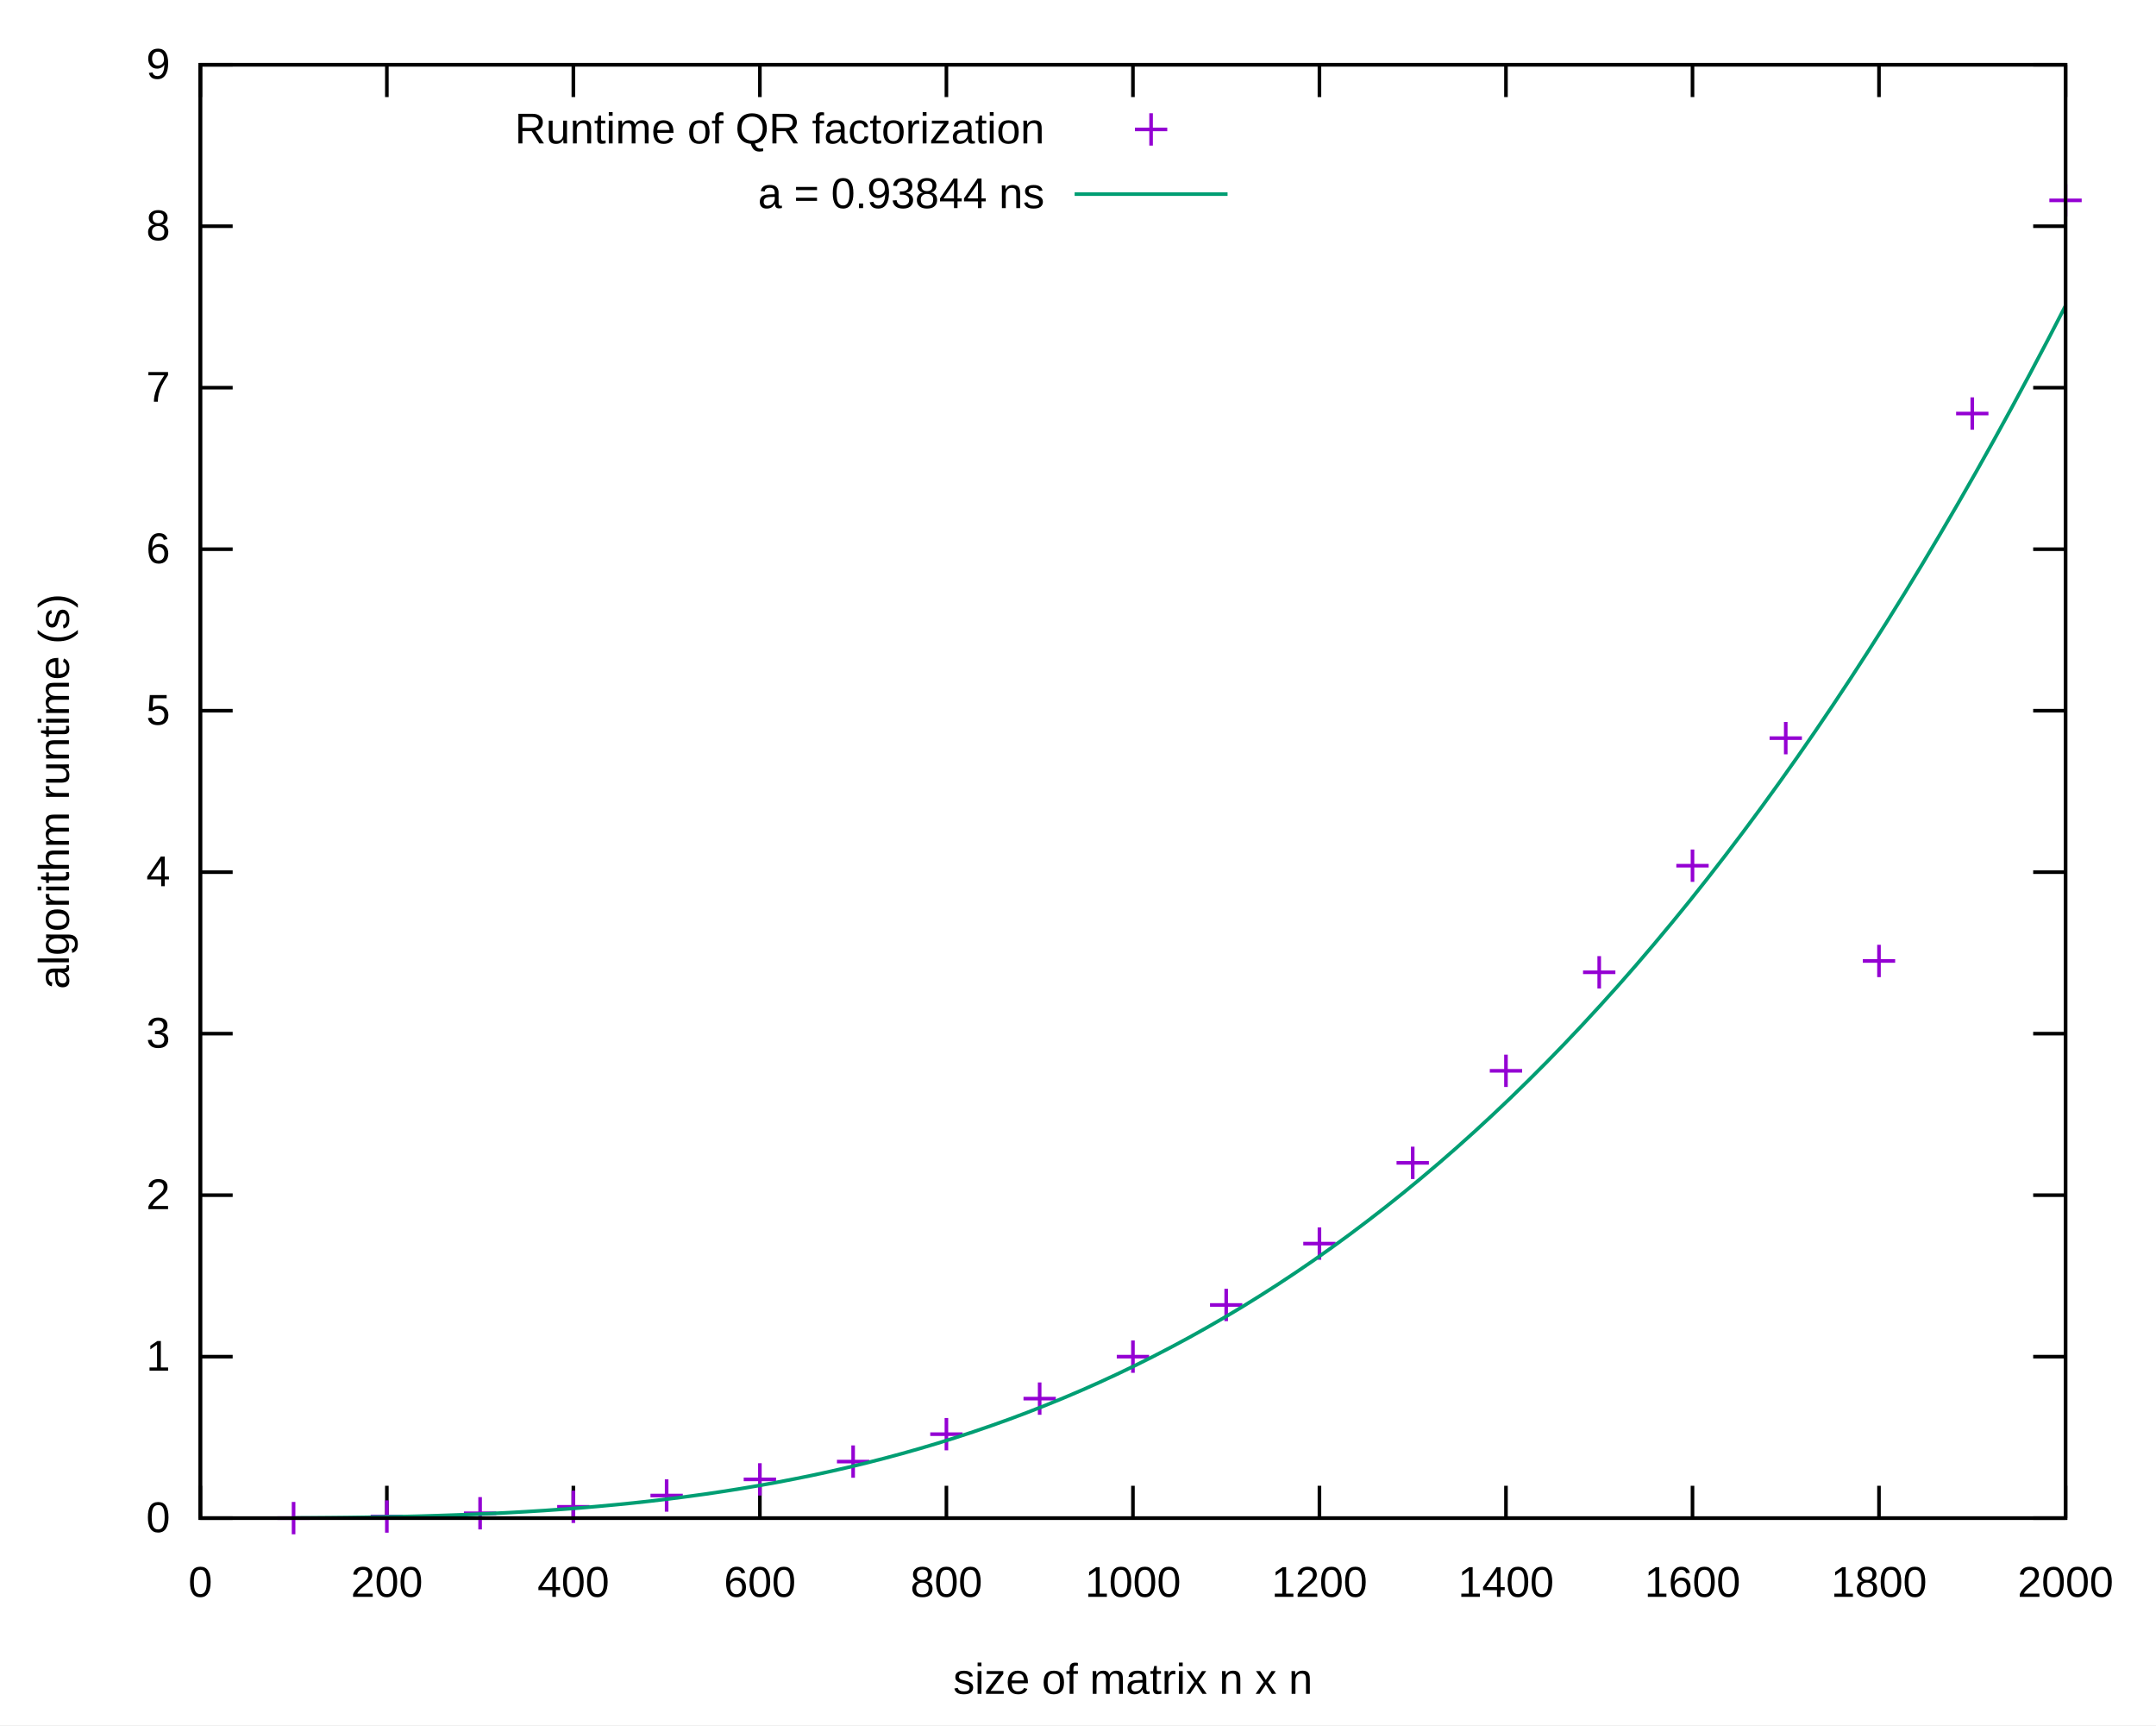
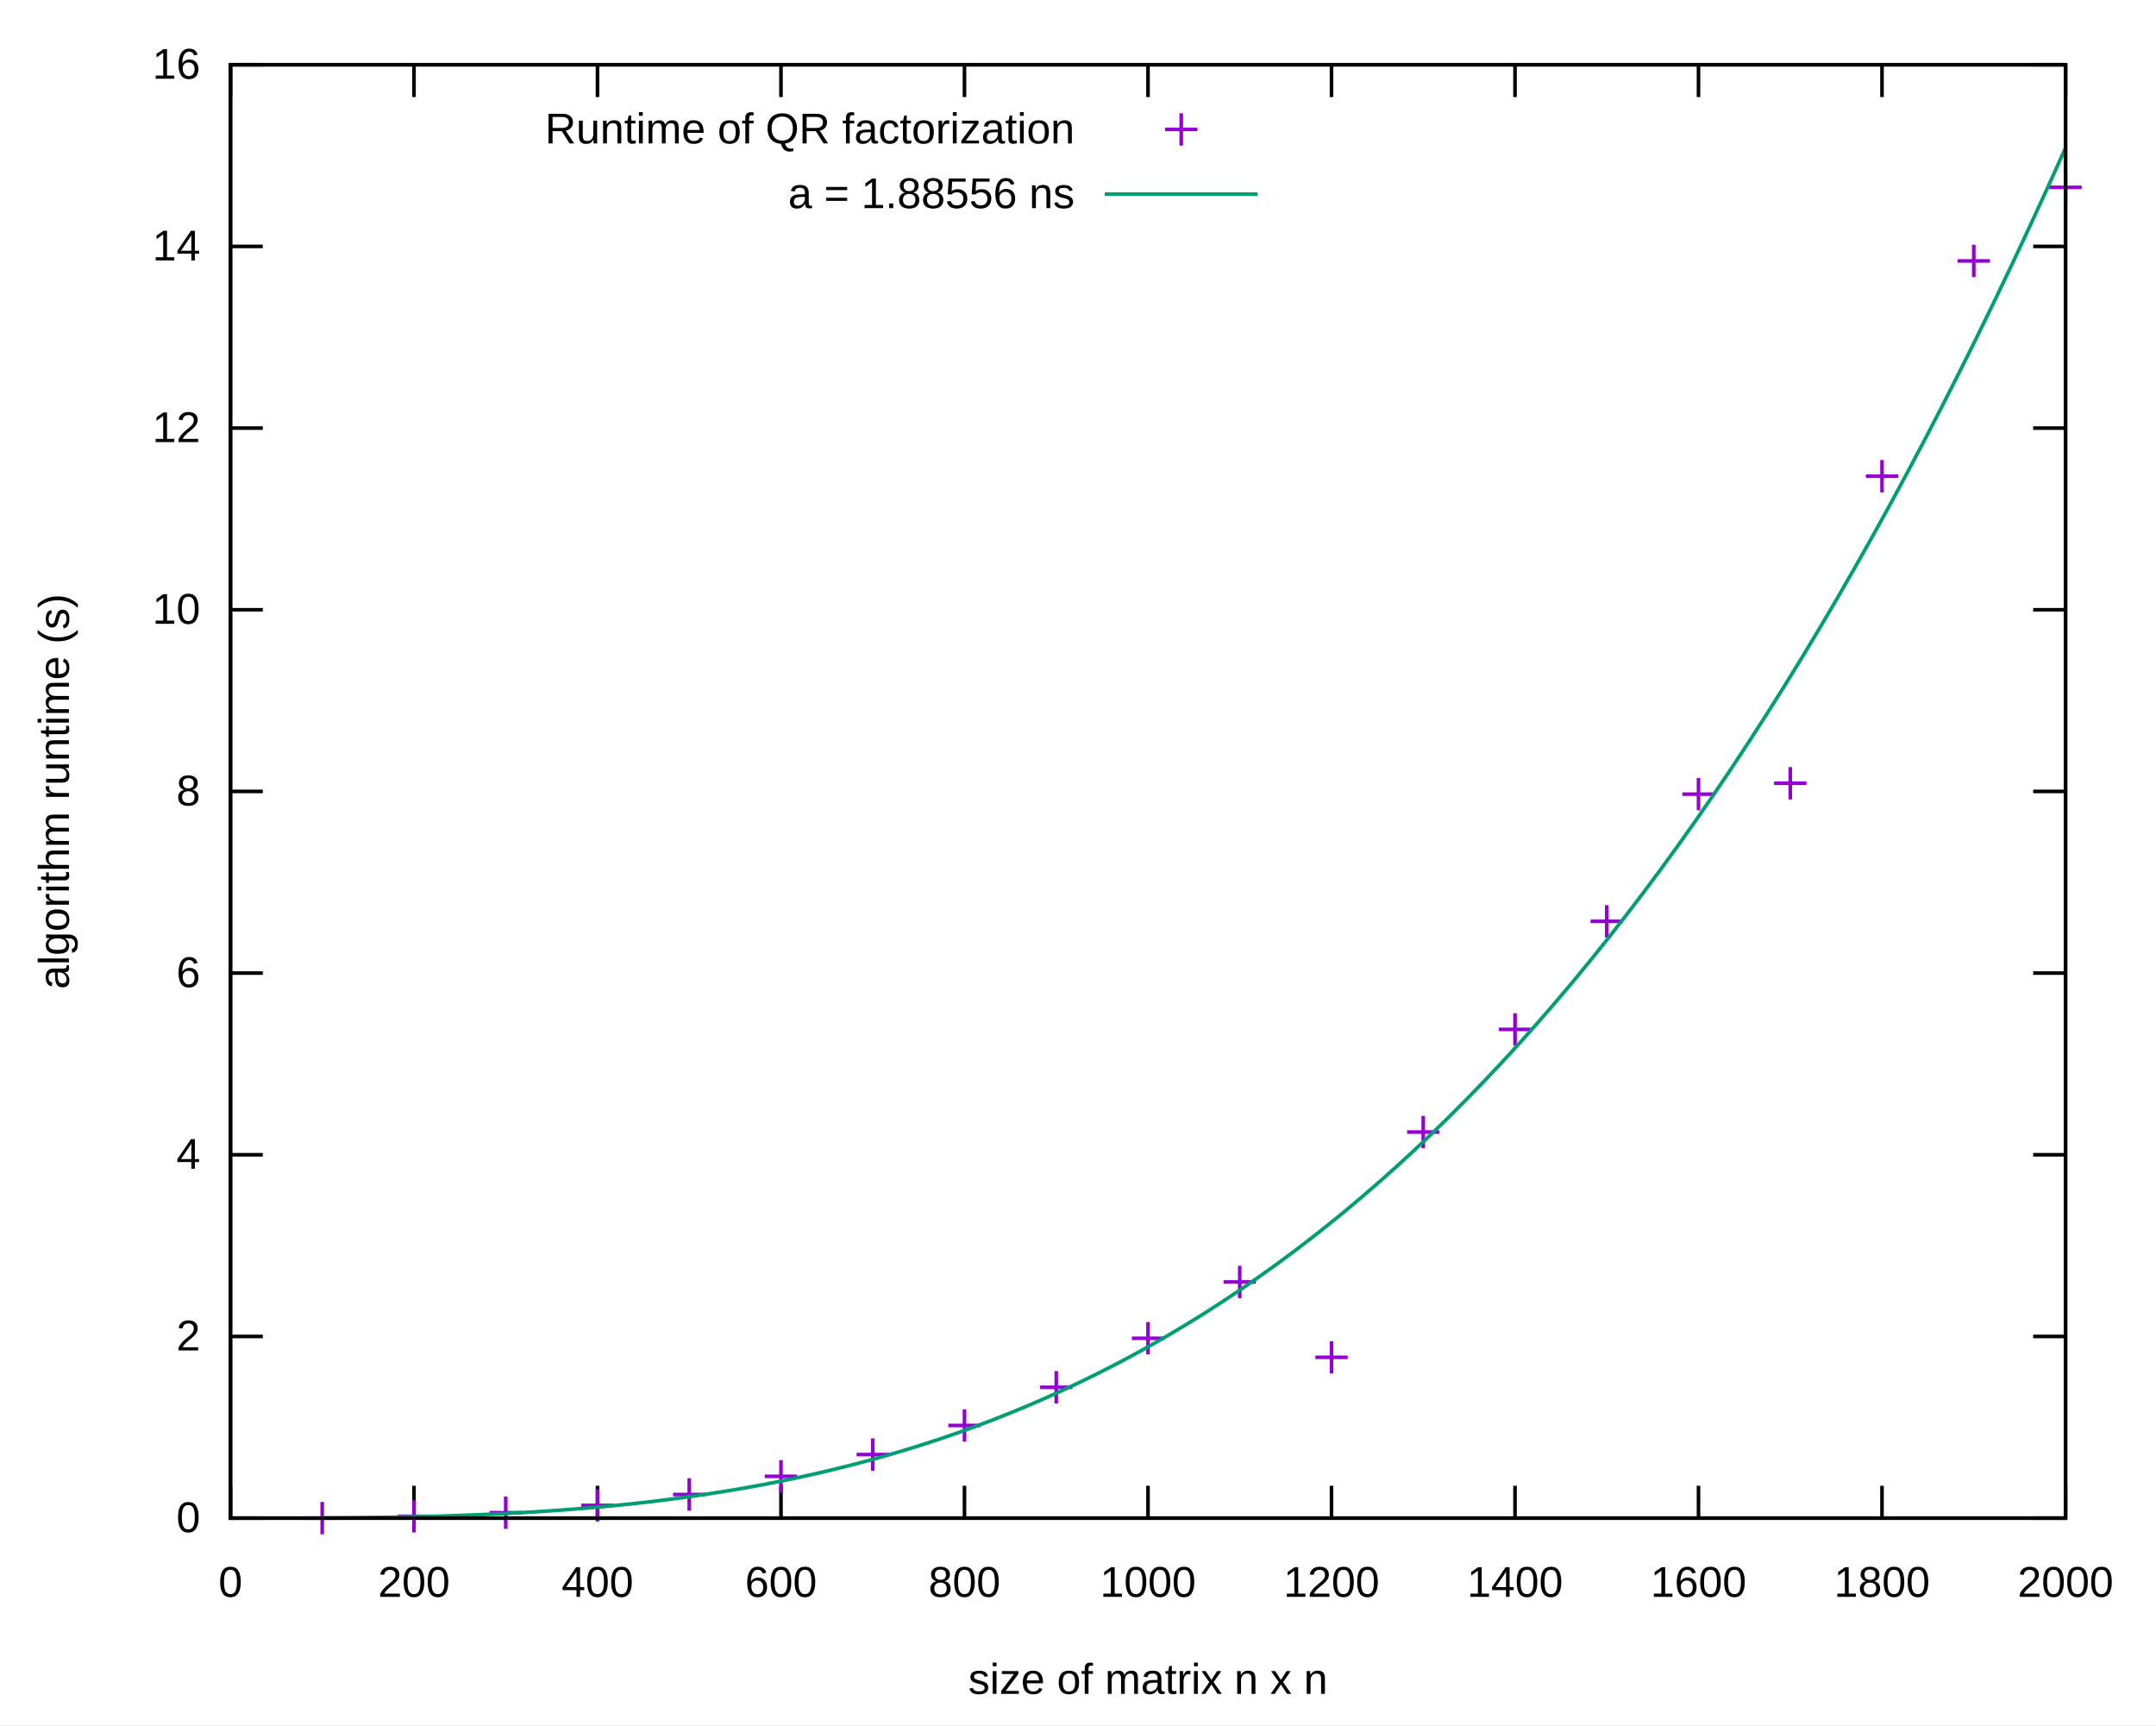
<svg xmlns="http://www.w3.org/2000/svg" xmlns:xlink="http://www.w3.org/1999/xlink" width="600" height="480" viewBox="0 0 600 480">
  <g id="gnuplot_canvas">
    <rect x="0" y="0" width="600" height="480" fill="#ffffff" />
    <defs>
      <circle id="gpDot" r="0.5" stroke-width="0.5" stroke="currentColor" />
      <path id="gpPt0" stroke-width="0.222" stroke="currentColor" d="M-1,0 h2 M0,-1 v2" />
      <path id="gpPt1" stroke-width="0.222" stroke="currentColor" d="M-1,-1 L1,1 M1,-1 L-1,1" />
      <path id="gpPt2" stroke-width="0.222" stroke="currentColor" d="M-1,0 L1,0 M0,-1 L0,1 M-1,-1 L1,1 M-1,1 L1,-1" />
      <rect id="gpPt3" stroke-width="0.222" stroke="currentColor" x="-1" y="-1" width="2" height="2" />
      <rect id="gpPt4" stroke-width="0.222" stroke="currentColor" fill="currentColor" x="-1" y="-1" width="2" height="2" />
      <circle id="gpPt5" stroke-width="0.222" stroke="currentColor" cx="0" cy="0" r="1" />
      <use xlink:href="#gpPt5" id="gpPt6" fill="currentColor" stroke="none" />
      <path id="gpPt7" stroke-width="0.222" stroke="currentColor" d="M0,-1.33 L-1.33,0.67 L1.33,0.67 z" />
      <use xlink:href="#gpPt7" id="gpPt8" fill="currentColor" stroke="none" />
      <use xlink:href="#gpPt7" id="gpPt9" stroke="currentColor" transform="rotate(180)" />
      <use xlink:href="#gpPt9" id="gpPt10" fill="currentColor" stroke="none" />
      <use xlink:href="#gpPt3" id="gpPt11" stroke="currentColor" transform="rotate(45)" />
      <use xlink:href="#gpPt11" id="gpPt12" fill="currentColor" stroke="none" />
      <path id="gpPt13" stroke-width="0.222" stroke="currentColor" d="M0,1.330 L1.265,0.411 L0.782,-1.067 L-0.782,-1.076 L-1.265,0.411 z" />
      <use xlink:href="#gpPt13" id="gpPt14" fill="currentColor" stroke="none" />
      <filter id="textbox" filterUnits="objectBoundingBox" x="0" y="0" height="1" width="1">
        <feFlood flood-color="#FFFFFF" flood-opacity="1" result="bgnd" />
        <feComposite in="SourceGraphic" in2="bgnd" operator="atop" />
      </filter>
      <filter id="greybox" filterUnits="objectBoundingBox" x="0" y="0" height="1" width="1">
        <feFlood flood-color="lightgrey" flood-opacity="1" result="grey" />
        <feComposite in="SourceGraphic" in2="grey" operator="atop" />
      </filter>
    </defs>
    <g fill="none" color="#FFFFFF" stroke="currentColor" stroke-width="1.00" stroke-linecap="butt" stroke-linejoin="miter">
</g>
    <g fill="none" color="black" stroke="currentColor" stroke-width="1.00" stroke-linecap="butt" stroke-linejoin="miter">
-       <path stroke="black" d="M55.75,422.40 L64.75,422.40 M574.82,422.40 L565.82,422.40  " />
-       <g transform="translate(47.36,426.30)" stroke="none" fill="black" font-family="Arial" font-size="12.00" text-anchor="end">
+       <path stroke="black" d="M64.14,422.40 L73.14,422.40 M574.82,422.40 L565.82,422.40  " />
+       <g transform="translate(55.75,426.30)" stroke="none" fill="black" font-family="Arial" font-size="12.00" text-anchor="end">
        <text>
          <tspan font-family="Arial"> 0</tspan>
        </text>
      </g>
    </g>
    <g fill="none" color="black" stroke="currentColor" stroke-width="1.00" stroke-linecap="butt" stroke-linejoin="miter">
-       <path stroke="black" d="M55.75,377.47 L64.75,377.47 M574.82,377.47 L565.82,377.47  " />
-       <g transform="translate(47.36,381.37)" stroke="none" fill="black" font-family="Arial" font-size="12.00" text-anchor="end">
-         <text>
-           <tspan font-family="Arial"> 1</tspan>
-         </text>
-       </g>
-     </g>
-     <g fill="none" color="black" stroke="currentColor" stroke-width="1.00" stroke-linecap="butt" stroke-linejoin="miter">
-       <path stroke="black" d="M55.75,332.54 L64.75,332.54 M574.82,332.54 L565.82,332.54  " />
-       <g transform="translate(47.36,336.44)" stroke="none" fill="black" font-family="Arial" font-size="12.00" text-anchor="end">
+       <path stroke="black" d="M64.14,371.85 L73.14,371.85 M574.82,371.85 L565.82,371.85  " />
+       <g transform="translate(55.75,375.75)" stroke="none" fill="black" font-family="Arial" font-size="12.00" text-anchor="end">
        <text>
          <tspan font-family="Arial"> 2</tspan>
        </text>
      </g>
    </g>
    <g fill="none" color="black" stroke="currentColor" stroke-width="1.00" stroke-linecap="butt" stroke-linejoin="miter">
-       <path stroke="black" d="M55.75,287.60 L64.75,287.60 M574.82,287.60 L565.82,287.60  " />
-       <g transform="translate(47.36,291.50)" stroke="none" fill="black" font-family="Arial" font-size="12.00" text-anchor="end">
-         <text>
-           <tspan font-family="Arial"> 3</tspan>
-         </text>
-       </g>
-     </g>
-     <g fill="none" color="black" stroke="currentColor" stroke-width="1.00" stroke-linecap="butt" stroke-linejoin="miter">
-       <path stroke="black" d="M55.75,242.67 L64.75,242.67 M574.82,242.67 L565.82,242.67  " />
-       <g transform="translate(47.36,246.57)" stroke="none" fill="black" font-family="Arial" font-size="12.00" text-anchor="end">
+       <path stroke="black" d="M64.14,321.30 L73.14,321.30 M574.82,321.30 L565.82,321.30  " />
+       <g transform="translate(55.75,325.20)" stroke="none" fill="black" font-family="Arial" font-size="12.00" text-anchor="end">
        <text>
          <tspan font-family="Arial"> 4</tspan>
        </text>
      </g>
    </g>
    <g fill="none" color="black" stroke="currentColor" stroke-width="1.00" stroke-linecap="butt" stroke-linejoin="miter">
-       <path stroke="black" d="M55.75,197.74 L64.75,197.74 M574.82,197.74 L565.82,197.74  " />
-       <g transform="translate(47.36,201.64)" stroke="none" fill="black" font-family="Arial" font-size="12.00" text-anchor="end">
-         <text>
-           <tspan font-family="Arial"> 5</tspan>
-         </text>
-       </g>
-     </g>
-     <g fill="none" color="black" stroke="currentColor" stroke-width="1.00" stroke-linecap="butt" stroke-linejoin="miter">
-       <path stroke="black" d="M55.75,152.81 L64.75,152.81 M574.82,152.81 L565.82,152.81  " />
-       <g transform="translate(47.36,156.71)" stroke="none" fill="black" font-family="Arial" font-size="12.00" text-anchor="end">
+       <path stroke="black" d="M64.14,270.75 L73.14,270.75 M574.82,270.75 L565.82,270.75  " />
+       <g transform="translate(55.75,274.65)" stroke="none" fill="black" font-family="Arial" font-size="12.00" text-anchor="end">
        <text>
          <tspan font-family="Arial"> 6</tspan>
        </text>
      </g>
    </g>
    <g fill="none" color="black" stroke="currentColor" stroke-width="1.00" stroke-linecap="butt" stroke-linejoin="miter">
-       <path stroke="black" d="M55.75,107.87 L64.75,107.87 M574.82,107.87 L565.82,107.87  " />
-       <g transform="translate(47.36,111.77)" stroke="none" fill="black" font-family="Arial" font-size="12.00" text-anchor="end">
-         <text>
-           <tspan font-family="Arial"> 7</tspan>
-         </text>
-       </g>
-     </g>
-     <g fill="none" color="black" stroke="currentColor" stroke-width="1.00" stroke-linecap="butt" stroke-linejoin="miter">
-       <path stroke="black" d="M55.75,62.94 L64.75,62.94 M574.82,62.94 L565.82,62.94  " />
-       <g transform="translate(47.36,66.84)" stroke="none" fill="black" font-family="Arial" font-size="12.00" text-anchor="end">
+       <path stroke="black" d="M64.14,220.20 L73.14,220.20 M574.82,220.20 L565.82,220.20  " />
+       <g transform="translate(55.75,224.10)" stroke="none" fill="black" font-family="Arial" font-size="12.00" text-anchor="end">
        <text>
          <tspan font-family="Arial"> 8</tspan>
        </text>
      </g>
    </g>
    <g fill="none" color="black" stroke="currentColor" stroke-width="1.00" stroke-linecap="butt" stroke-linejoin="miter">
-       <path stroke="black" d="M55.75,18.01 L64.75,18.01 M574.82,18.01 L565.82,18.01  " />
-       <g transform="translate(47.36,21.91)" stroke="none" fill="black" font-family="Arial" font-size="12.00" text-anchor="end">
-         <text>
-           <tspan font-family="Arial"> 9</tspan>
-         </text>
-       </g>
-     </g>
-     <g fill="none" color="black" stroke="currentColor" stroke-width="1.00" stroke-linecap="butt" stroke-linejoin="miter">
-       <path stroke="black" d="M55.75,422.40 L55.75,413.40 M55.75,18.01 L55.75,27.01  " />
-       <g transform="translate(55.75,444.30)" stroke="none" fill="black" font-family="Arial" font-size="12.00" text-anchor="middle">
+       <path stroke="black" d="M64.14,169.66 L73.14,169.66 M574.82,169.66 L565.82,169.66  " />
+       <g transform="translate(55.75,173.56)" stroke="none" fill="black" font-family="Arial" font-size="12.00" text-anchor="end">
+         <text>
+           <tspan font-family="Arial"> 10</tspan>
+         </text>
+       </g>
+     </g>
+     <g fill="none" color="black" stroke="currentColor" stroke-width="1.00" stroke-linecap="butt" stroke-linejoin="miter">
+       <path stroke="black" d="M64.14,119.11 L73.14,119.11 M574.82,119.11 L565.82,119.11  " />
+       <g transform="translate(55.75,123.01)" stroke="none" fill="black" font-family="Arial" font-size="12.00" text-anchor="end">
+         <text>
+           <tspan font-family="Arial"> 12</tspan>
+         </text>
+       </g>
+     </g>
+     <g fill="none" color="black" stroke="currentColor" stroke-width="1.00" stroke-linecap="butt" stroke-linejoin="miter">
+       <path stroke="black" d="M64.14,68.56 L73.14,68.56 M574.82,68.56 L565.82,68.56  " />
+       <g transform="translate(55.75,72.46)" stroke="none" fill="black" font-family="Arial" font-size="12.00" text-anchor="end">
+         <text>
+           <tspan font-family="Arial"> 14</tspan>
+         </text>
+       </g>
+     </g>
+     <g fill="none" color="black" stroke="currentColor" stroke-width="1.00" stroke-linecap="butt" stroke-linejoin="miter">
+       <path stroke="black" d="M64.14,18.01 L73.14,18.01 M574.82,18.01 L565.82,18.01  " />
+       <g transform="translate(55.75,21.91)" stroke="none" fill="black" font-family="Arial" font-size="12.00" text-anchor="end">
+         <text>
+           <tspan font-family="Arial"> 16</tspan>
+         </text>
+       </g>
+     </g>
+     <g fill="none" color="black" stroke="currentColor" stroke-width="1.00" stroke-linecap="butt" stroke-linejoin="miter">
+       <path stroke="black" d="M64.14,422.40 L64.14,413.40 M64.14,18.01 L64.14,27.01  " />
+       <g transform="translate(64.14,444.30)" stroke="none" fill="black" font-family="Arial" font-size="12.00" text-anchor="middle">
        <text>
          <tspan font-family="Arial"> 0</tspan>
        </text>
      </g>
    </g>
    <g fill="none" color="black" stroke="currentColor" stroke-width="1.00" stroke-linecap="butt" stroke-linejoin="miter">
-       <path stroke="black" d="M107.66,422.40 L107.66,413.40 M107.66,18.01 L107.66,27.01  " />
-       <g transform="translate(107.66,444.30)" stroke="none" fill="black" font-family="Arial" font-size="12.00" text-anchor="middle">
+       <path stroke="black" d="M115.21,422.40 L115.21,413.40 M115.21,18.01 L115.21,27.01  " />
+       <g transform="translate(115.21,444.30)" stroke="none" fill="black" font-family="Arial" font-size="12.00" text-anchor="middle">
        <text>
          <tspan font-family="Arial"> 200</tspan>
        </text>
      </g>
    </g>
    <g fill="none" color="black" stroke="currentColor" stroke-width="1.00" stroke-linecap="butt" stroke-linejoin="miter">
-       <path stroke="black" d="M159.56,422.40 L159.56,413.40 M159.56,18.01 L159.56,27.01  " />
-       <g transform="translate(159.56,444.30)" stroke="none" fill="black" font-family="Arial" font-size="12.00" text-anchor="middle">
+       <path stroke="black" d="M166.28,422.40 L166.28,413.40 M166.28,18.01 L166.28,27.01  " />
+       <g transform="translate(166.28,444.30)" stroke="none" fill="black" font-family="Arial" font-size="12.00" text-anchor="middle">
        <text>
          <tspan font-family="Arial"> 400</tspan>
        </text>
      </g>
    </g>
    <g fill="none" color="black" stroke="currentColor" stroke-width="1.00" stroke-linecap="butt" stroke-linejoin="miter">
-       <path stroke="black" d="M211.47,422.40 L211.47,413.40 M211.47,18.01 L211.47,27.01  " />
-       <g transform="translate(211.47,444.30)" stroke="none" fill="black" font-family="Arial" font-size="12.00" text-anchor="middle">
+       <path stroke="black" d="M217.34,422.40 L217.34,413.40 M217.34,18.01 L217.34,27.01  " />
+       <g transform="translate(217.34,444.30)" stroke="none" fill="black" font-family="Arial" font-size="12.00" text-anchor="middle">
        <text>
          <tspan font-family="Arial"> 600</tspan>
        </text>
      </g>
    </g>
    <g fill="none" color="black" stroke="currentColor" stroke-width="1.00" stroke-linecap="butt" stroke-linejoin="miter">
-       <path stroke="black" d="M263.38,422.40 L263.38,413.40 M263.38,18.01 L263.38,27.01  " />
-       <g transform="translate(263.38,444.30)" stroke="none" fill="black" font-family="Arial" font-size="12.00" text-anchor="middle">
+       <path stroke="black" d="M268.41,422.40 L268.41,413.40 M268.41,18.01 L268.41,27.01  " />
+       <g transform="translate(268.41,444.30)" stroke="none" fill="black" font-family="Arial" font-size="12.00" text-anchor="middle">
        <text>
          <tspan font-family="Arial"> 800</tspan>
        </text>
      </g>
    </g>
    <g fill="none" color="black" stroke="currentColor" stroke-width="1.00" stroke-linecap="butt" stroke-linejoin="miter">
-       <path stroke="black" d="M315.29,422.40 L315.29,413.40 M315.29,18.01 L315.29,27.01  " />
-       <g transform="translate(315.29,444.30)" stroke="none" fill="black" font-family="Arial" font-size="12.00" text-anchor="middle">
+       <path stroke="black" d="M319.48,422.40 L319.48,413.40 M319.48,18.01 L319.48,27.01  " />
+       <g transform="translate(319.48,444.30)" stroke="none" fill="black" font-family="Arial" font-size="12.00" text-anchor="middle">
        <text>
          <tspan font-family="Arial"> 1000</tspan>
        </text>
      </g>
    </g>
    <g fill="none" color="black" stroke="currentColor" stroke-width="1.00" stroke-linecap="butt" stroke-linejoin="miter">
-       <path stroke="black" d="M367.19,422.40 L367.19,413.40 M367.19,18.01 L367.19,27.01  " />
-       <g transform="translate(367.19,444.30)" stroke="none" fill="black" font-family="Arial" font-size="12.00" text-anchor="middle">
+       <path stroke="black" d="M370.55,422.40 L370.55,413.40 M370.55,18.01 L370.55,27.01  " />
+       <g transform="translate(370.55,444.30)" stroke="none" fill="black" font-family="Arial" font-size="12.00" text-anchor="middle">
        <text>
          <tspan font-family="Arial"> 1200</tspan>
        </text>
      </g>
    </g>
    <g fill="none" color="black" stroke="currentColor" stroke-width="1.00" stroke-linecap="butt" stroke-linejoin="miter">
-       <path stroke="black" d="M419.10,422.40 L419.10,413.40 M419.10,18.01 L419.10,27.01  " />
-       <g transform="translate(419.10,444.30)" stroke="none" fill="black" font-family="Arial" font-size="12.00" text-anchor="middle">
+       <path stroke="black" d="M421.62,422.40 L421.62,413.40 M421.62,18.01 L421.62,27.01  " />
+       <g transform="translate(421.62,444.30)" stroke="none" fill="black" font-family="Arial" font-size="12.00" text-anchor="middle">
        <text>
          <tspan font-family="Arial"> 1400</tspan>
        </text>
      </g>
    </g>
    <g fill="none" color="black" stroke="currentColor" stroke-width="1.00" stroke-linecap="butt" stroke-linejoin="miter">
-       <path stroke="black" d="M471.01,422.40 L471.01,413.40 M471.01,18.01 L471.01,27.01  " />
-       <g transform="translate(471.01,444.30)" stroke="none" fill="black" font-family="Arial" font-size="12.00" text-anchor="middle">
+       <path stroke="black" d="M472.68,422.40 L472.68,413.40 M472.68,18.01 L472.68,27.01  " />
+       <g transform="translate(472.68,444.30)" stroke="none" fill="black" font-family="Arial" font-size="12.00" text-anchor="middle">
        <text>
          <tspan font-family="Arial"> 1600</tspan>
        </text>
      </g>
    </g>
    <g fill="none" color="black" stroke="currentColor" stroke-width="1.00" stroke-linecap="butt" stroke-linejoin="miter">
-       <path stroke="black" d="M522.91,422.40 L522.91,413.40 M522.91,18.01 L522.91,27.01  " />
-       <g transform="translate(522.91,444.30)" stroke="none" fill="black" font-family="Arial" font-size="12.00" text-anchor="middle">
+       <path stroke="black" d="M523.75,422.40 L523.75,413.40 M523.75,18.01 L523.75,27.01  " />
+       <g transform="translate(523.75,444.30)" stroke="none" fill="black" font-family="Arial" font-size="12.00" text-anchor="middle">
        <text>
          <tspan font-family="Arial"> 1800</tspan>
        </text>
      </g>
    </g>
    <g fill="none" color="black" stroke="currentColor" stroke-width="1.00" stroke-linecap="butt" stroke-linejoin="miter">
      <path stroke="black" d="M574.82,422.40 L574.82,413.40 M574.82,18.01 L574.82,27.01  " />
      <g transform="translate(574.82,444.30)" stroke="none" fill="black" font-family="Arial" font-size="12.00" text-anchor="middle">
        <text>
          <tspan font-family="Arial"> 2000</tspan>
        </text>
      </g>
    </g>
    <g fill="none" color="black" stroke="currentColor" stroke-width="1.00" stroke-linecap="butt" stroke-linejoin="miter">
</g>
    <g fill="none" color="black" stroke="currentColor" stroke-width="1.00" stroke-linecap="butt" stroke-linejoin="miter">
-       <path stroke="black" d="M55.75,18.01 L55.75,422.40 L574.82,422.40 L574.82,18.01 L55.75,18.01 Z  " />
+       <path stroke="black" d="M64.14,18.01 L64.14,422.40 L574.82,422.40 L574.82,18.01 L64.14,18.01 Z  " />
    </g>
    <g fill="none" color="black" stroke="currentColor" stroke-width="1.00" stroke-linecap="butt" stroke-linejoin="miter">
</g>
    <g id="gnuplot_plot_1">
      <g fill="none" color="black" stroke="currentColor" stroke-width="1.00" stroke-linecap="butt" stroke-linejoin="miter">
-         <g transform="translate(290.67,39.91)" stroke="none" fill="black" font-family="Arial" font-size="12.00" text-anchor="end">
+         <g transform="translate(299.06,39.91)" stroke="none" fill="black" font-family="Arial" font-size="12.00" text-anchor="end">
          <text>
            <tspan font-family="Arial">Runtime of QR factorization</tspan>
          </text>
        </g>
      </g>
      <g fill="none" color="black" stroke="currentColor" stroke-width="1.00" stroke-linecap="butt" stroke-linejoin="miter">
-         <use xlink:href="#gpPt0" transform="translate(81.70,422.40) scale(4.50)" color="rgb(148,   0, 211)" />
-         <use xlink:href="#gpPt0" transform="translate(107.66,421.95) scale(4.50)" color="rgb(148,   0, 211)" />
-         <use xlink:href="#gpPt0" transform="translate(133.61,421.05) scale(4.50)" color="rgb(148,   0, 211)" />
-         <use xlink:href="#gpPt0" transform="translate(159.56,419.25) scale(4.50)" color="rgb(148,   0, 211)" />
-         <use xlink:href="#gpPt0" transform="translate(185.52,416.11) scale(4.50)" color="rgb(148,   0, 211)" />
-         <use xlink:href="#gpPt0" transform="translate(211.47,411.62) scale(4.50)" color="rgb(148,   0, 211)" />
-         <use xlink:href="#gpPt0" transform="translate(237.42,406.67) scale(4.50)" color="rgb(148,   0, 211)" />
-         <use xlink:href="#gpPt0" transform="translate(263.38,399.04) scale(4.50)" color="rgb(148,   0, 211)" />
-         <use xlink:href="#gpPt0" transform="translate(289.33,389.15) scale(4.50)" color="rgb(148,   0, 211)" />
-         <use xlink:href="#gpPt0" transform="translate(315.29,377.47) scale(4.50)" color="rgb(148,   0, 211)" />
-         <use xlink:href="#gpPt0" transform="translate(341.24,363.09) scale(4.50)" color="rgb(148,   0, 211)" />
-         <use xlink:href="#gpPt0" transform="translate(367.19,346.02) scale(4.50)" color="rgb(148,   0, 211)" />
-         <use xlink:href="#gpPt0" transform="translate(393.15,323.55) scale(4.50)" color="rgb(148,   0, 211)" />
-         <use xlink:href="#gpPt0" transform="translate(419.10,297.94) scale(4.50)" color="rgb(148,   0, 211)" />
-         <use xlink:href="#gpPt0" transform="translate(445.05,270.53) scale(4.50)" color="rgb(148,   0, 211)" />
-         <use xlink:href="#gpPt0" transform="translate(471.01,240.87) scale(4.50)" color="rgb(148,   0, 211)" />
-         <use xlink:href="#gpPt0" transform="translate(496.96,205.38) scale(4.50)" color="rgb(148,   0, 211)" />
-         <use xlink:href="#gpPt0" transform="translate(522.91,267.38) scale(4.50)" color="rgb(148,   0, 211)" />
-         <use xlink:href="#gpPt0" transform="translate(548.87,115.06) scale(4.50)" color="rgb(148,   0, 211)" />
-         <use xlink:href="#gpPt0" transform="translate(574.82,55.75) scale(4.50)" color="rgb(148,   0, 211)" />
-         <use xlink:href="#gpPt0" transform="translate(320.34,36.01) scale(4.50)" color="rgb(148,   0, 211)" />
+         <use xlink:href="#gpPt0" transform="translate(89.67,422.40) scale(4.50)" color="rgb(148,   0, 211)" />
+         <use xlink:href="#gpPt0" transform="translate(115.21,421.89) scale(4.50)" color="rgb(148,   0, 211)" />
+         <use xlink:href="#gpPt0" transform="translate(140.74,420.88) scale(4.50)" color="rgb(148,   0, 211)" />
+         <use xlink:href="#gpPt0" transform="translate(166.28,418.86) scale(4.50)" color="rgb(148,   0, 211)" />
+         <use xlink:href="#gpPt0" transform="translate(191.81,415.83) scale(4.50)" color="rgb(148,   0, 211)" />
+         <use xlink:href="#gpPt0" transform="translate(217.34,410.77) scale(4.50)" color="rgb(148,   0, 211)" />
+         <use xlink:href="#gpPt0" transform="translate(242.88,404.71) scale(4.50)" color="rgb(148,   0, 211)" />
+         <use xlink:href="#gpPt0" transform="translate(268.41,396.62) scale(4.50)" color="rgb(148,   0, 211)" />
+         <use xlink:href="#gpPt0" transform="translate(293.95,386.00) scale(4.50)" color="rgb(148,   0, 211)" />
+         <use xlink:href="#gpPt0" transform="translate(319.48,372.36) scale(4.50)" color="rgb(148,   0, 211)" />
+         <use xlink:href="#gpPt0" transform="translate(345.01,356.69) scale(4.50)" color="rgb(148,   0, 211)" />
+         <use xlink:href="#gpPt0" transform="translate(370.55,377.66) scale(4.50)" color="rgb(148,   0, 211)" />
+         <use xlink:href="#gpPt0" transform="translate(396.08,314.98) scale(4.50)" color="rgb(148,   0, 211)" />
+         <use xlink:href="#gpPt0" transform="translate(421.62,286.42) scale(4.50)" color="rgb(148,   0, 211)" />
+         <use xlink:href="#gpPt0" transform="translate(447.15,256.35) scale(4.50)" color="rgb(148,   0, 211)" />
+         <use xlink:href="#gpPt0" transform="translate(472.68,220.96) scale(4.50)" color="rgb(148,   0, 211)" />
+         <use xlink:href="#gpPt0" transform="translate(498.22,217.93) scale(4.50)" color="rgb(148,   0, 211)" />
+         <use xlink:href="#gpPt0" transform="translate(523.75,132.50) scale(4.50)" color="rgb(148,   0, 211)" />
+         <use xlink:href="#gpPt0" transform="translate(549.29,72.60) scale(4.50)" color="rgb(148,   0, 211)" />
+         <use xlink:href="#gpPt0" transform="translate(574.82,52.13) scale(4.50)" color="rgb(148,   0, 211)" />
+         <use xlink:href="#gpPt0" transform="translate(328.73,36.01) scale(4.50)" color="rgb(148,   0, 211)" />
      </g>
    </g>
    <g id="gnuplot_plot_2">
      <g fill="none" color="black" stroke="currentColor" stroke-width="1.00" stroke-linecap="butt" stroke-linejoin="miter">
-         <g transform="translate(290.67,57.91)" stroke="none" fill="black" font-family="Arial" font-size="12.00" text-anchor="end">
+         <g transform="translate(299.06,57.91)" stroke="none" fill="black" font-family="Arial" font-size="12.00" text-anchor="end">
          <text>
-             <tspan font-family="Arial">a = 0.93844 ns</tspan>
+             <tspan font-family="Arial">a = 1.88556 ns</tspan>
          </text>
        </g>
      </g>
      <g fill="none" color="black" stroke="currentColor" stroke-width="1.00" stroke-linecap="butt" stroke-linejoin="miter">
-         <path stroke="rgb(  0, 158, 115)" d="M299.06,54.01 L341.62,54.01 M81.70,422.36 L86.68,422.33 L91.67,422.29 L96.65,422.24 L101.63,422.17 L106.61,422.08   L111.59,421.98 L116.57,421.86 L121.55,421.71 L126.53,421.54 L131.51,421.35 L136.49,421.13 L141.48,420.88 L146.46,420.60   L151.44,420.29 L156.42,419.94 L161.40,419.56 L166.38,419.13 L171.36,418.67 L176.34,418.17 L181.32,417.62 L186.30,417.03   L191.28,416.39 L196.27,415.71 L201.25,414.97 L206.23,414.18 L211.21,413.34 L216.19,412.44 L221.17,411.48 L226.15,410.47   L231.13,409.39 L236.11,408.25 L241.09,407.04 L246.08,405.77 L251.06,404.43 L256.04,403.02 L261.02,401.54 L266.00,399.98   L270.98,398.35 L275.96,396.64 L280.94,394.86 L285.92,392.99 L290.90,391.04 L295.89,389.00 L300.87,386.88 L305.85,384.67   L310.83,382.37 L315.81,379.98 L320.79,377.49 L325.77,374.91 L330.75,372.24 L335.73,369.46 L340.71,366.59 L345.70,363.61   L350.68,360.52 L355.66,357.34 L360.64,354.04 L365.62,350.64 L370.60,347.12 L375.58,343.49 L380.56,339.74 L385.54,335.88   L390.52,331.90 L395.50,327.80 L400.49,323.58 L405.47,319.24 L410.45,314.77 L415.43,310.17 L420.41,305.44 L425.39,300.58   L430.37,295.59 L435.35,290.46 L440.33,285.20 L445.31,279.80 L450.30,274.26 L455.28,268.58 L460.26,262.75 L465.24,256.78   L470.22,250.67 L475.20,244.40 L480.18,237.98 L485.16,231.41 L490.14,224.69 L495.12,217.81 L500.11,210.77 L505.09,203.58   L510.07,196.22 L515.05,188.70 L520.03,181.01 L525.01,173.16 L529.99,165.14 L534.97,156.95 L539.95,148.58 L544.93,140.05   L549.92,131.33 L554.90,122.44 L559.88,113.37 L564.86,104.12 L569.84,94.69 L574.82,85.07  " />
+         <path stroke="rgb(  0, 158, 115)" d="M307.45,54.01 L350.01,54.01 M89.67,422.35 L94.57,422.32 L99.47,422.27 L104.38,422.21 L109.28,422.14 L114.18,422.04   L119.08,421.93 L123.98,421.79 L128.88,421.62 L133.78,421.43 L138.68,421.21 L143.58,420.96 L148.48,420.68 L153.38,420.37   L158.28,420.01 L163.18,419.62 L168.08,419.19 L172.98,418.71 L177.88,418.19 L182.78,417.62 L187.68,417.00 L192.58,416.33   L197.48,415.61 L202.38,414.84 L207.29,414.00 L212.19,413.11 L217.09,412.16 L221.99,411.14 L226.89,410.06 L231.79,408.91   L236.69,407.69 L241.59,406.41 L246.49,405.04 L251.39,403.61 L256.29,402.09 L261.19,400.50 L266.09,398.82 L270.99,397.06   L275.89,395.22 L280.79,393.29 L285.69,391.27 L290.59,389.16 L295.49,386.95 L300.39,384.65 L305.29,382.25 L310.19,379.76   L315.10,377.16 L320.00,374.45 L324.90,371.65 L329.80,368.73 L334.70,365.71 L339.60,362.57 L344.50,359.32 L349.40,355.95   L354.30,352.47 L359.20,348.87 L364.10,345.14 L369.00,341.29 L373.90,337.32 L378.80,333.21 L383.70,328.98 L388.60,324.62   L393.50,320.12 L398.40,315.49 L403.30,310.72 L408.20,305.80 L413.10,300.75 L418.01,295.55 L422.91,290.21 L427.81,284.72   L432.71,279.08 L437.61,273.29 L442.51,267.34 L447.41,261.23 L452.31,254.97 L457.21,248.55 L462.11,241.97 L467.01,235.22   L471.91,228.31 L476.81,221.22 L481.71,213.97 L486.61,206.55 L491.51,198.95 L496.41,191.17 L501.31,183.22 L506.21,175.09   L511.11,166.77 L516.01,158.27 L520.91,149.58 L525.82,140.71 L530.72,131.64 L535.62,122.38 L540.52,112.93 L545.42,103.28   L550.32,93.44 L555.22,83.39 L560.12,73.14 L565.02,62.68 L569.92,52.02 L574.82,41.15  " />
      </g>
    </g>
    <g fill="none" color="#FFFFFF" stroke="rgb(  0, 158, 115)" stroke-width="2.00" stroke-linecap="butt" stroke-linejoin="miter">
</g>
    <g fill="none" color="black" stroke="currentColor" stroke-width="2.00" stroke-linecap="butt" stroke-linejoin="miter">
</g>
    <g fill="none" color="black" stroke="black" stroke-width="1.00" stroke-linecap="butt" stroke-linejoin="miter">
</g>
    <g fill="none" color="black" stroke="currentColor" stroke-width="1.00" stroke-linecap="butt" stroke-linejoin="miter">
-       <path stroke="black" d="M55.75,18.01 L55.75,422.40 L574.82,422.40 L574.82,18.01 L55.75,18.01 Z  " />
+       <path stroke="black" d="M64.14,18.01 L64.14,422.40 L574.82,422.40 L574.82,18.01 L64.14,18.01 Z  " />
      <g transform="translate(19.18,220.21) rotate(270.00)" stroke="none" fill="black" font-family="Arial" font-size="12.00" text-anchor="middle">
        <text>
          <tspan font-family="Arial">algorithm runtime (s)</tspan>
        </text>
      </g>
    </g>
    <g fill="none" color="black" stroke="currentColor" stroke-width="1.00" stroke-linecap="butt" stroke-linejoin="miter">
-       <g transform="translate(315.28,471.30)" stroke="none" fill="black" font-family="Arial" font-size="12.00" text-anchor="middle">
+       <g transform="translate(319.48,471.30)" stroke="none" fill="black" font-family="Arial" font-size="12.00" text-anchor="middle">
        <text>
          <tspan font-family="Arial">size of matrix n x n</tspan>
        </text>
      </g>
    </g>
    <g fill="none" color="black" stroke="currentColor" stroke-width="1.00" stroke-linecap="butt" stroke-linejoin="miter">
</g>
    <g fill="none" color="black" stroke="currentColor" stroke-width="1.00" stroke-linecap="butt" stroke-linejoin="miter">
</g>
  </g>
</svg>
